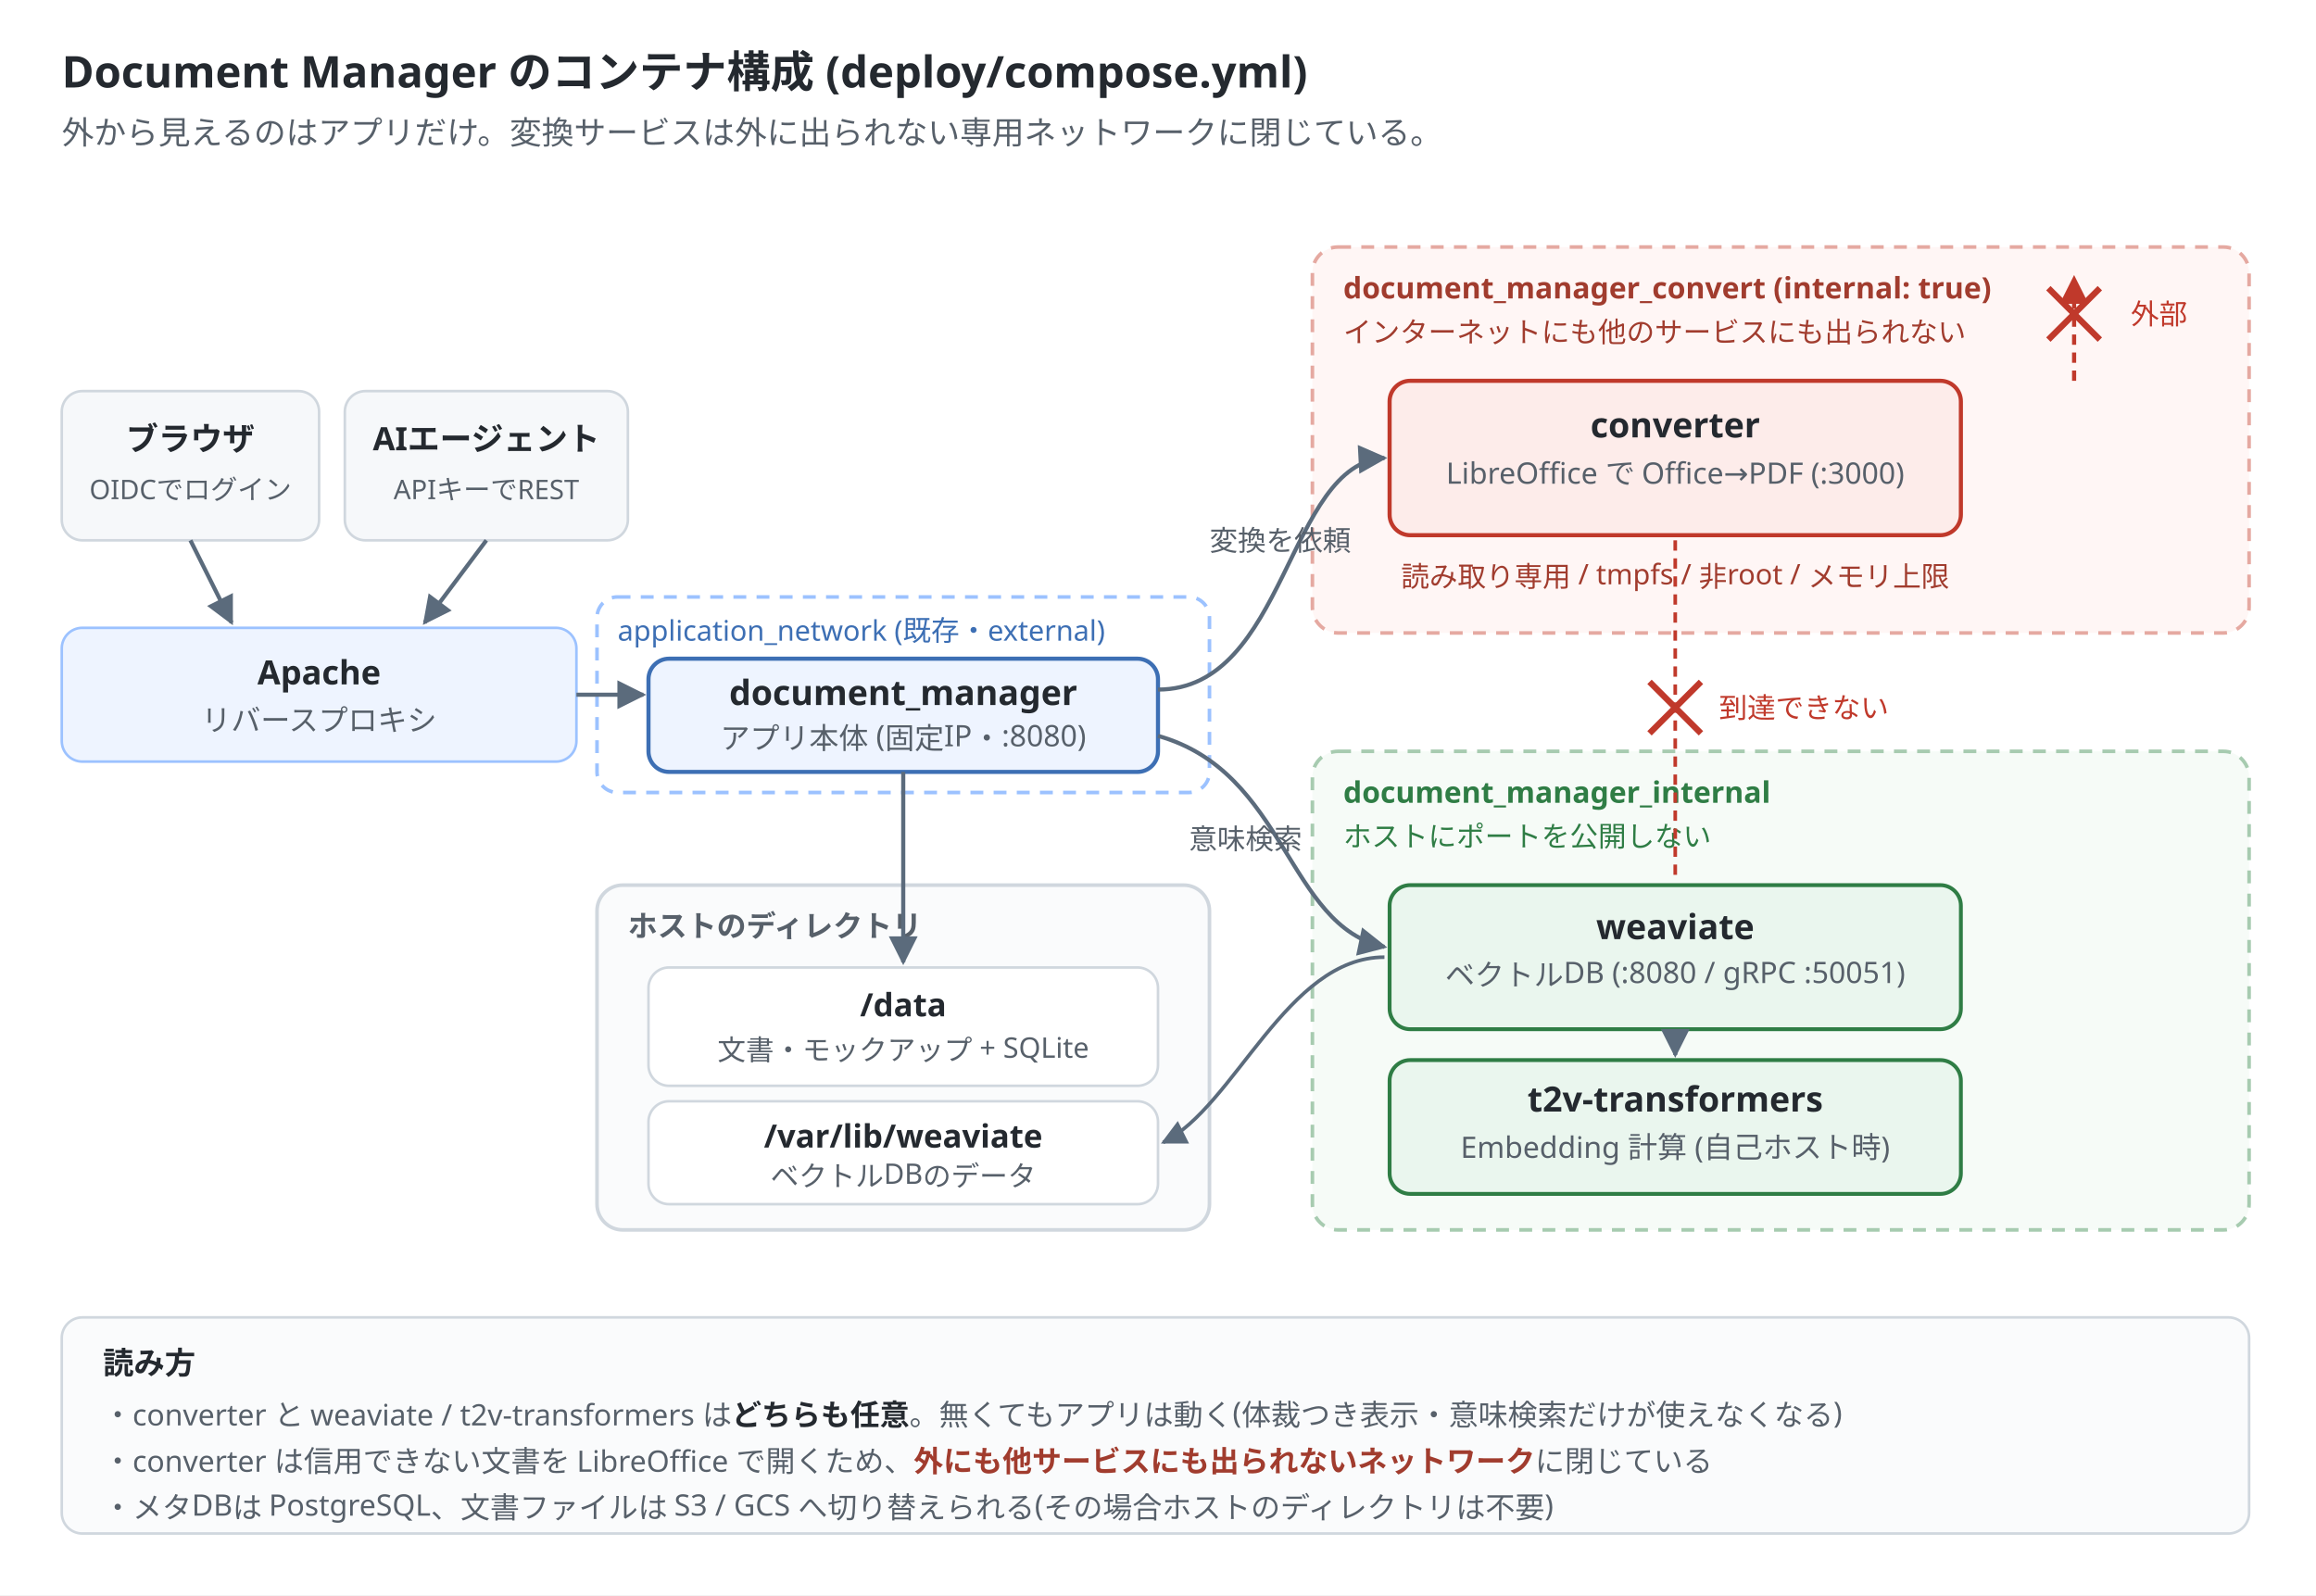
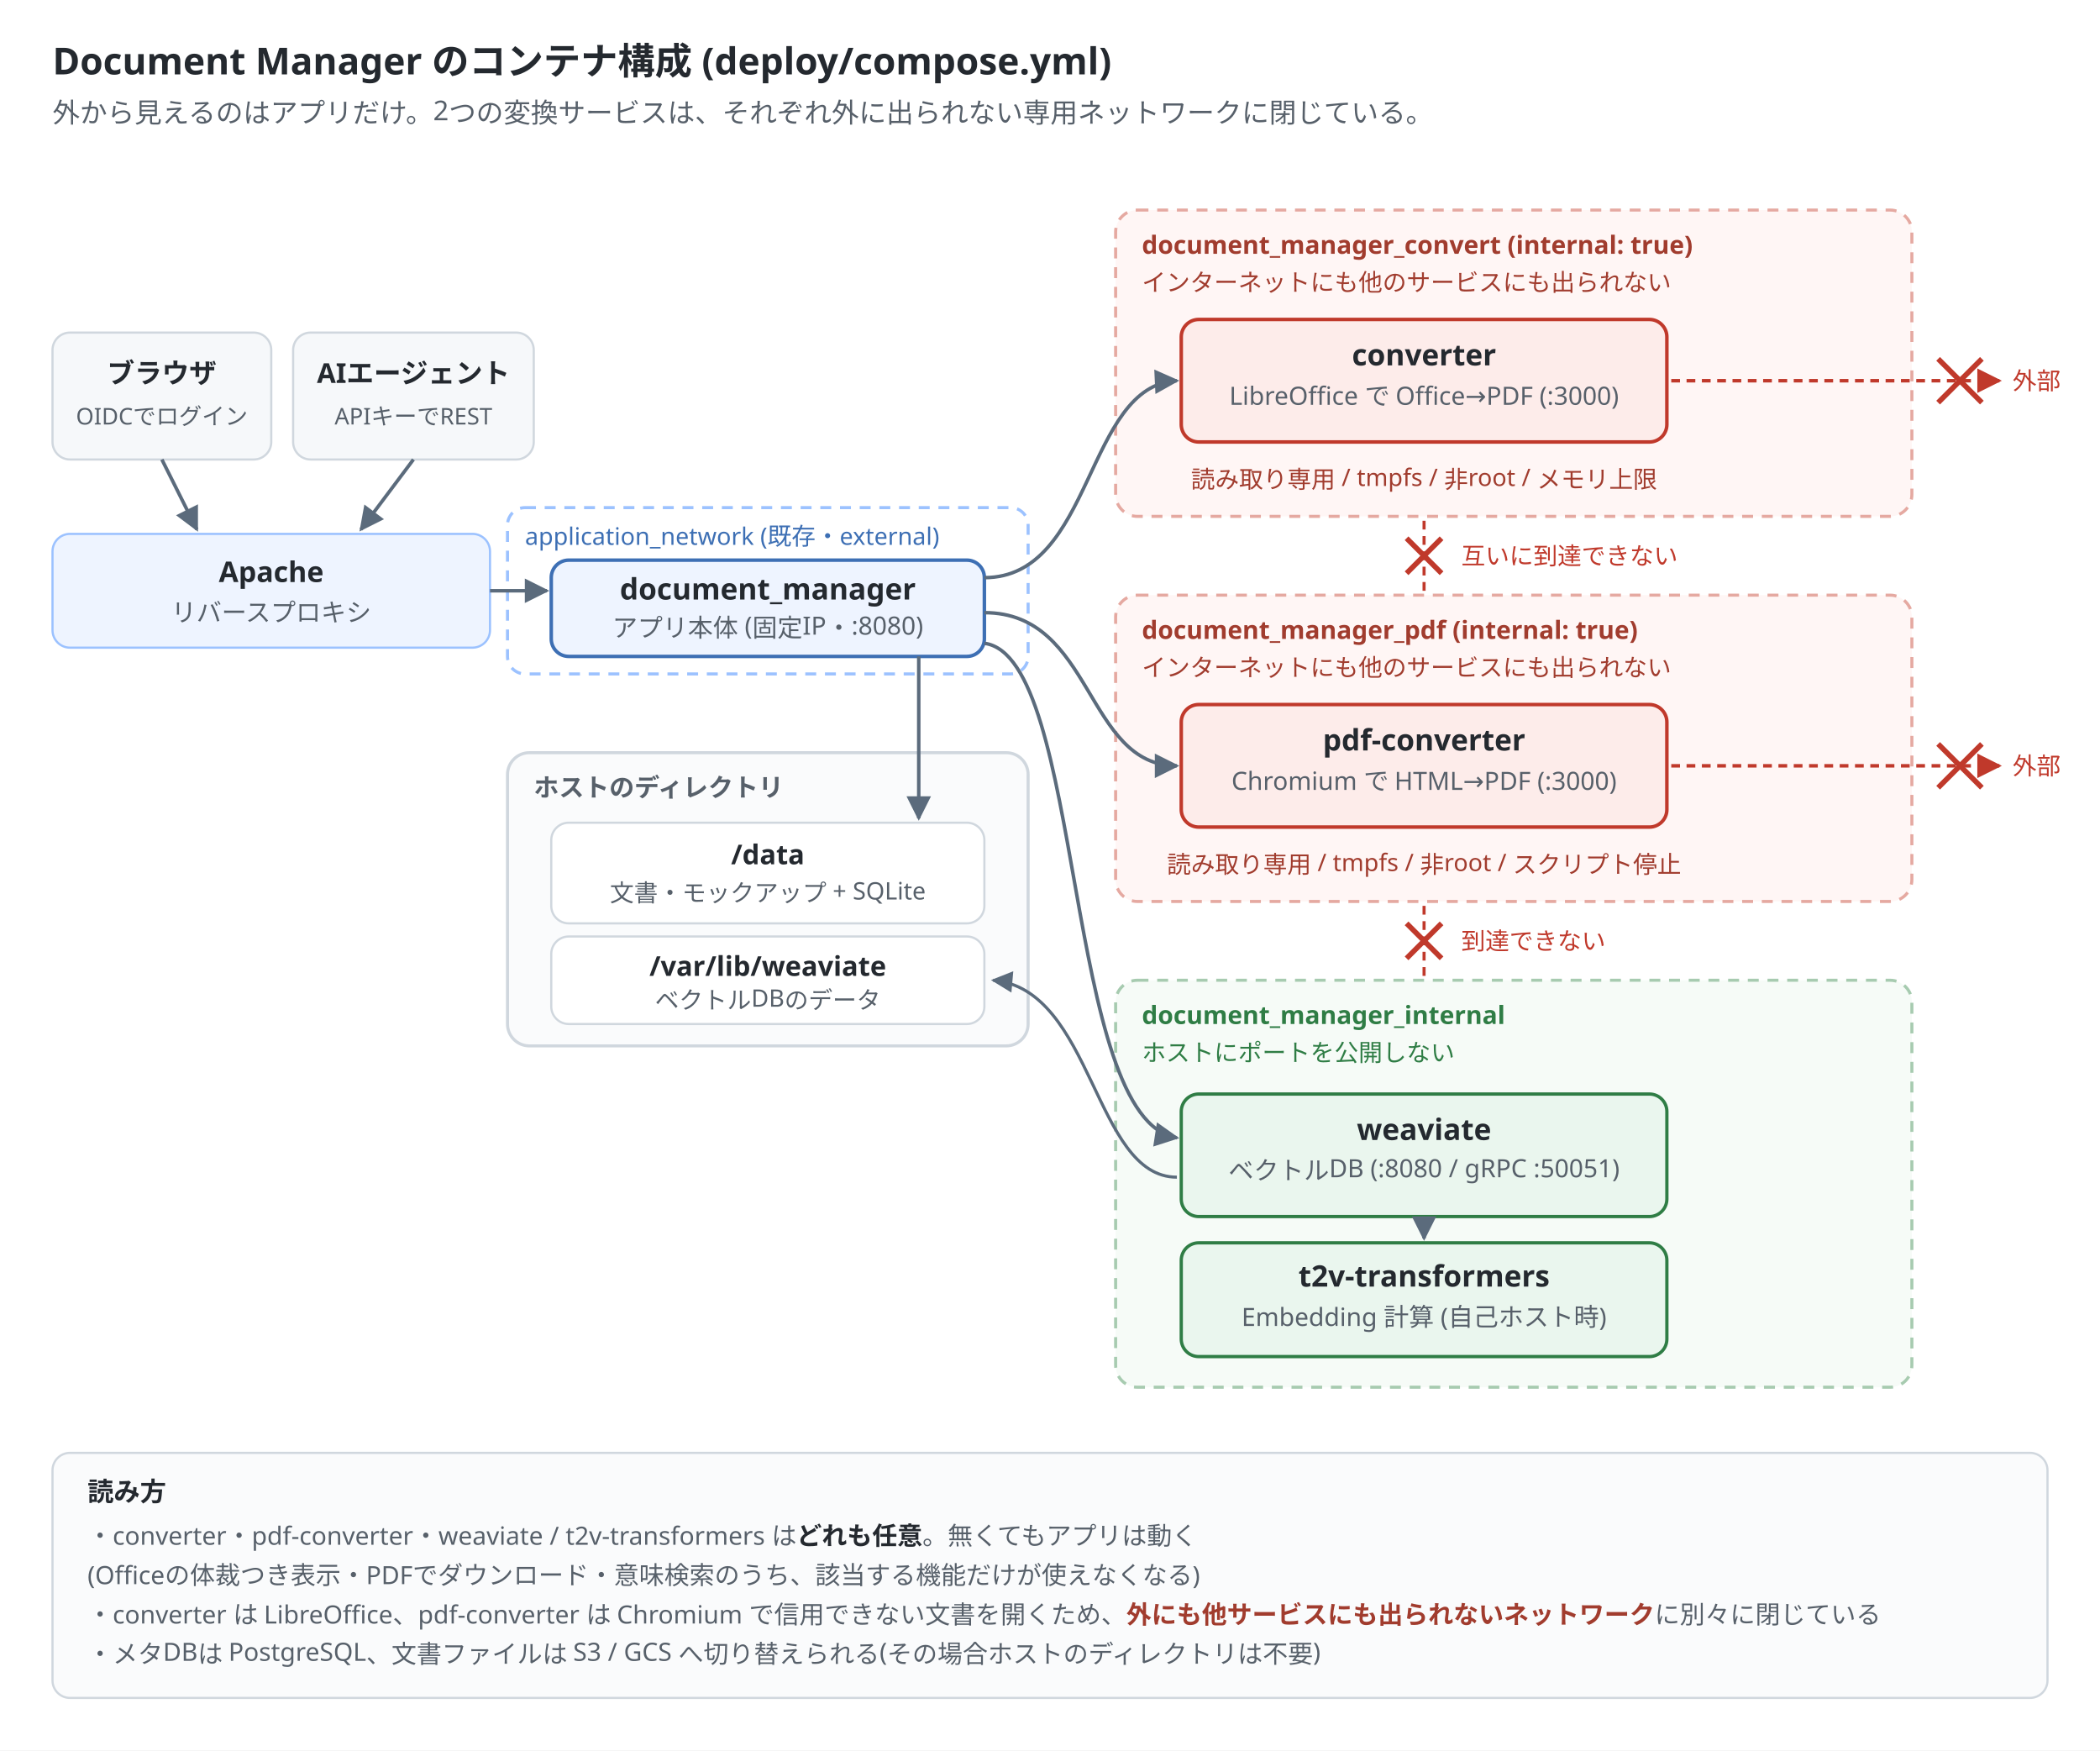
- <svg xmlns="http://www.w3.org/2000/svg" viewBox="0 0 900 620" width="900" height="620" font-family="'Segoe UI','Hiragino Kaku Gothic ProN',Meiryo,sans-serif">
-   <rect x="0" y="0" width="900" height="620" fill="#ffffff" />
+ <svg xmlns="http://www.w3.org/2000/svg" viewBox="0 0 960 800" width="960" height="800" font-family="'Segoe UI','Hiragino Kaku Gothic ProN',Meiryo,sans-serif">
+   <rect x="0" y="0" width="960" height="800" fill="#ffffff" />
  <defs>
    <marker id="arrow" viewBox="0 0 10 10" refX="9" refY="5" markerWidth="7" markerHeight="7" orient="auto-start-reverse">
      <path d="M 0 0 L 10 5 L 0 10 z" fill="#5b6b7c" />
    </marker>
    <marker id="arrowBlocked" viewBox="0 0 10 10" refX="9" refY="5" markerWidth="7" markerHeight="7" orient="auto-start-reverse">
      <path d="M 0 0 L 10 5 L 0 10 z" fill="#c0392b" />
    </marker>
  </defs>
  <text x="24" y="34" font-size="17" font-weight="600" fill="#24292f">Document Manager のコンテナ構成 (deploy/compose.yml)</text>
-   <text x="24" y="56" font-size="12.5" fill="#57606a">外から見えるのはアプリだけ。変換サービスは外に出られない専用ネットワークに閉じている。</text>
+   <text x="24" y="56" font-size="12.5" fill="#57606a">外から見えるのはアプリだけ。2つの変換サービスは、それぞれ外に出られない専用ネットワークに閉じている。</text>
  <g>
    <rect x="24" y="152" width="100" height="58" rx="8" fill="#f6f8fa" stroke="#d0d7de" />
    <text x="74" y="175" font-size="12.5" font-weight="600" text-anchor="middle" fill="#24292f">ブラウザ</text>
    <text x="74" y="194" font-size="10.5" text-anchor="middle" fill="#57606a">OIDCでログイン</text>
    <rect x="134" y="152" width="110" height="58" rx="8" fill="#f6f8fa" stroke="#d0d7de" />
    <text x="189" y="175" font-size="12.5" font-weight="600" text-anchor="middle" fill="#24292f">AIエージェント</text>
    <text x="189" y="194" font-size="10.5" text-anchor="middle" fill="#57606a">APIキーでREST</text>
    <rect x="24" y="244" width="200" height="52" rx="8" fill="#eef4ff" stroke="#9cc2ff" />
    <text x="124" y="266" font-size="13" font-weight="600" text-anchor="middle" fill="#24292f">Apache</text>
    <text x="124" y="284" font-size="11.5" text-anchor="middle" fill="#57606a">リバースプロキシ</text>
  </g>
  <path d="M 74 210 L 90 242" stroke="#5b6b7c" stroke-width="1.6" marker-end="url(#arrow)" />
  <path d="M 189 210 L 165 242" stroke="#5b6b7c" stroke-width="1.6" marker-end="url(#arrow)" />
  <rect x="232" y="232" width="238" height="76" rx="8" fill="none" stroke="#9cc2ff" stroke-width="1.4" stroke-dasharray="5 4" />
  <text x="240" y="249" font-size="11" fill="#3d6fb4">application_network (既存・external)</text>
  <rect x="252" y="256" width="198" height="44" rx="8" fill="#eef4ff" stroke="#3d6fb4" stroke-width="1.6" />
  <text x="351" y="274" font-size="13.5" font-weight="600" text-anchor="middle" fill="#24292f">document_manager</text>
  <text x="351" y="291" font-size="11.5" text-anchor="middle" fill="#57606a">アプリ本体 (固定IP・:8080)</text>
  <path d="M 224 270 L 250 270" stroke="#5b6b7c" stroke-width="1.6" marker-end="url(#arrow)" />
-   <rect x="510" y="96" width="364" height="150" rx="10" fill="#fff6f5" stroke="#e5a9a1" stroke-width="1.4" stroke-dasharray="5 4" />
+   <rect x="510" y="96" width="364" height="140" rx="10" fill="#fff6f5" stroke="#e5a9a1" stroke-width="1.4" stroke-dasharray="5 4" />
  <text x="522" y="116" font-size="11.5" font-weight="600" fill="#a13c2e">document_manager_convert (internal: true)</text>
  <text x="522" y="133" font-size="11" fill="#a13c2e">インターネットにも他のサービスにも出られない</text>
-   <rect x="540" y="148" width="222" height="60" rx="8" fill="#fdecea" stroke="#c0392b" stroke-width="1.6" />
-   <text x="651" y="170" font-size="13.5" font-weight="600" text-anchor="middle" fill="#24292f">converter</text>
-   <text x="651" y="188" font-size="11.5" text-anchor="middle" fill="#57606a">LibreOffice で Office→PDF (:3000)</text>
-   <text x="651" y="228" font-size="11" text-anchor="middle" fill="#a13c2e">読み取り専用 / tmpfs / 非root / メモリ上限</text>
-   <path d="M 450 268 C 500 268 500 180 538 178" fill="none" stroke="#5b6b7c" stroke-width="1.6" marker-end="url(#arrow)" />
-   <text x="470" y="214" font-size="11" fill="#57606a">変換を依頼</text>
-   <path d="M 806 148 L 806 108" stroke="#c0392b" stroke-width="1.6" stroke-dasharray="4 3" marker-end="url(#arrowBlocked)" />
-   <line x1="796" y1="132" x2="816" y2="112" stroke="#c0392b" stroke-width="2.4" />
-   <line x1="796" y1="112" x2="816" y2="132" stroke="#c0392b" stroke-width="2.4" />
-   <text x="828" y="126" font-size="11" fill="#c0392b">外部</text>
-   <rect x="510" y="292" width="364" height="186" rx="10" fill="#f6fbf7" stroke="#a7cbb0" stroke-width="1.4" stroke-dasharray="5 4" />
-   <text x="522" y="312" font-size="11.5" font-weight="600" fill="#2f7d45">document_manager_internal</text>
-   <text x="522" y="329" font-size="11" fill="#2f7d45">ホストにポートを公開しない</text>
-   <rect x="540" y="344" width="222" height="56" rx="8" fill="#eaf6ee" stroke="#2f7d45" stroke-width="1.5" />
-   <text x="651" y="365" font-size="13.5" font-weight="600" text-anchor="middle" fill="#24292f">weaviate</text>
-   <text x="651" y="383" font-size="11.5" text-anchor="middle" fill="#57606a">ベクトルDB (:8080 / gRPC :50051)</text>
-   <rect x="540" y="412" width="222" height="52" rx="8" fill="#eaf6ee" stroke="#2f7d45" stroke-width="1.5" />
-   <text x="651" y="432" font-size="13.5" font-weight="600" text-anchor="middle" fill="#24292f">t2v-transformers</text>
-   <text x="651" y="450" font-size="11.5" text-anchor="middle" fill="#57606a">Embedding 計算 (自己ホスト時)</text>
-   <path d="M 651 400 L 651 410" stroke="#5b6b7c" stroke-width="1.6" marker-end="url(#arrow)" />
-   <path d="M 450 286 C 500 300 500 360 538 368" fill="none" stroke="#5b6b7c" stroke-width="1.6" marker-end="url(#arrow)" />
-   <text x="462" y="330" font-size="11" fill="#57606a">意味検索</text>
-   <path d="M 651 210 L 651 340" fill="none" stroke="#c0392b" stroke-width="1.4" stroke-dasharray="4 3" />
-   <line x1="641" y1="285" x2="661" y2="265" stroke="#c0392b" stroke-width="2.4" />
-   <line x1="641" y1="265" x2="661" y2="285" stroke="#c0392b" stroke-width="2.4" />
-   <text x="668" y="279" font-size="11" fill="#c0392b">到達できない</text>
+   <rect x="540" y="146" width="222" height="56" rx="8" fill="#fdecea" stroke="#c0392b" stroke-width="1.6" />
+   <text x="651" y="167" font-size="13.5" font-weight="600" text-anchor="middle" fill="#24292f">converter</text>
+   <text x="651" y="185" font-size="11.5" text-anchor="middle" fill="#57606a">LibreOffice で Office→PDF (:3000)</text>
+   <text x="651" y="223" font-size="11" text-anchor="middle" fill="#a13c2e">読み取り専用 / tmpfs / 非root / メモリ上限</text>
+   <path d="M 450 264 C 500 264 496 176 538 174" fill="none" stroke="#5b6b7c" stroke-width="1.6" marker-end="url(#arrow)" />
+   <path d="M 764 174 L 914 174" stroke="#c0392b" stroke-width="1.6" stroke-dasharray="4 3" marker-end="url(#arrowBlocked)" />
+   <line x1="886" y1="164" x2="906" y2="184" stroke="#c0392b" stroke-width="2.4" />
+   <line x1="886" y1="184" x2="906" y2="164" stroke="#c0392b" stroke-width="2.4" />
+   <text x="920" y="178" font-size="11" fill="#c0392b">外部</text>
+   <path d="M 651 238 L 651 270" fill="none" stroke="#c0392b" stroke-width="1.4" stroke-dasharray="4 3" />
+   <line x1="643" y1="246" x2="659" y2="262" stroke="#c0392b" stroke-width="2.4" />
+   <line x1="643" y1="262" x2="659" y2="246" stroke="#c0392b" stroke-width="2.4" />
+   <text x="668" y="258" font-size="11" fill="#c0392b">互いに到達できない</text>
+   <rect x="510" y="272" width="364" height="140" rx="10" fill="#fff6f5" stroke="#e5a9a1" stroke-width="1.4" stroke-dasharray="5 4" />
+   <text x="522" y="292" font-size="11.5" font-weight="600" fill="#a13c2e">document_manager_pdf (internal: true)</text>
+   <text x="522" y="309" font-size="11" fill="#a13c2e">インターネットにも他のサービスにも出られない</text>
+   <rect x="540" y="322" width="222" height="56" rx="8" fill="#fdecea" stroke="#c0392b" stroke-width="1.6" />
+   <text x="651" y="343" font-size="13.5" font-weight="600" text-anchor="middle" fill="#24292f">pdf-converter</text>
+   <text x="651" y="361" font-size="11.5" text-anchor="middle" fill="#57606a">Chromium で HTML→PDF (:3000)</text>
+   <text x="651" y="399" font-size="11" text-anchor="middle" fill="#a13c2e">読み取り専用 / tmpfs / 非root / スクリプト停止</text>
+   <path d="M 450 280 C 500 280 496 350 538 350" fill="none" stroke="#5b6b7c" stroke-width="1.6" marker-end="url(#arrow)" />
+   <path d="M 764 350 L 914 350" stroke="#c0392b" stroke-width="1.6" stroke-dasharray="4 3" marker-end="url(#arrowBlocked)" />
+   <line x1="886" y1="340" x2="906" y2="360" stroke="#c0392b" stroke-width="2.4" />
+   <line x1="886" y1="360" x2="906" y2="340" stroke="#c0392b" stroke-width="2.4" />
+   <text x="920" y="354" font-size="11" fill="#c0392b">外部</text>
+   <path d="M 651 414 L 651 446" fill="none" stroke="#c0392b" stroke-width="1.4" stroke-dasharray="4 3" />
+   <line x1="643" y1="422" x2="659" y2="438" stroke="#c0392b" stroke-width="2.4" />
+   <line x1="643" y1="438" x2="659" y2="422" stroke="#c0392b" stroke-width="2.4" />
+   <text x="668" y="434" font-size="11" fill="#c0392b">到達できない</text>
+   <rect x="510" y="448" width="364" height="186" rx="10" fill="#f6fbf7" stroke="#a7cbb0" stroke-width="1.4" stroke-dasharray="5 4" />
+   <text x="522" y="468" font-size="11.5" font-weight="600" fill="#2f7d45">document_manager_internal</text>
+   <text x="522" y="485" font-size="11" fill="#2f7d45">ホストにポートを公開しない</text>
+   <rect x="540" y="500" width="222" height="56" rx="8" fill="#eaf6ee" stroke="#2f7d45" stroke-width="1.5" />
+   <text x="651" y="521" font-size="13.5" font-weight="600" text-anchor="middle" fill="#24292f">weaviate</text>
+   <text x="651" y="539" font-size="11.5" text-anchor="middle" fill="#57606a">ベクトルDB (:8080 / gRPC :50051)</text>
+   <rect x="540" y="568" width="222" height="52" rx="8" fill="#eaf6ee" stroke="#2f7d45" stroke-width="1.5" />
+   <text x="651" y="588" font-size="13.5" font-weight="600" text-anchor="middle" fill="#24292f">t2v-transformers</text>
+   <text x="651" y="606" font-size="11.5" text-anchor="middle" fill="#57606a">Embedding 計算 (自己ホスト時)</text>
+   <path d="M 651 556 L 651 566" stroke="#5b6b7c" stroke-width="1.6" marker-end="url(#arrow)" />
+   <path d="M 450 294 C 496 300 486 512 538 520" fill="none" stroke="#5b6b7c" stroke-width="1.6" marker-end="url(#arrow)" />
  <rect x="232" y="344" width="238" height="134" rx="10" fill="#fafbfc" stroke="#d0d7de" stroke-width="1.4" />
  <text x="244" y="364" font-size="11.5" font-weight="600" fill="#57606a">ホストのディレクトリ</text>
  <rect x="252" y="376" width="198" height="46" rx="8" fill="#ffffff" stroke="#d0d7de" />
  <text x="351" y="395" font-size="12.5" font-weight="600" text-anchor="middle" fill="#24292f">/data</text>
  <text x="351" y="412" font-size="11" text-anchor="middle" fill="#57606a">文書・モックアップ + SQLite</text>
  <rect x="252" y="428" width="198" height="40" rx="8" fill="#ffffff" stroke="#d0d7de" />
  <text x="351" y="446" font-size="12.5" font-weight="600" text-anchor="middle" fill="#24292f">/var/lib/weaviate</text>
  <text x="351" y="461" font-size="11" text-anchor="middle" fill="#57606a">ベクトルDBのデータ</text>
-   <path d="M 351 300 L 351 374" stroke="#5b6b7c" stroke-width="1.6" marker-end="url(#arrow)" />
-   <path d="M 538 372 C 500 372 480 430 452 444" fill="none" stroke="#5b6b7c" stroke-width="1.4" marker-end="url(#arrow)" />
-   <rect x="24" y="512" width="850" height="84" rx="8" fill="#fafbfc" stroke="#d0d7de" />
-   <text x="40" y="534" font-size="12" font-weight="600" fill="#24292f">読み方</text>
-   <text x="40" y="554" font-size="11.5" fill="#57606a">・converter と weaviate / t2v-transformers は<tspan font-weight="600" fill="#24292f">どちらも任意</tspan>。無くてもアプリは動く(体裁つき表示・意味検索だけが使えなくなる)</text>
-   <text x="40" y="572" font-size="11.5" fill="#57606a">・converter は信用できない文書を LibreOffice で開くため、<tspan font-weight="600" fill="#a13c2e">外にも他サービスにも出られないネットワーク</tspan>に閉じている</text>
-   <text x="40" y="590" font-size="11.5" fill="#57606a">・メタDBは PostgreSQL、文書ファイルは S3 / GCS へ切り替えられる(その場合ホストのディレクトリは不要)</text>
+   <path d="M 420 300 L 420 374" stroke="#5b6b7c" stroke-width="1.6" marker-end="url(#arrow)" />
+   <path d="M 538 538 C 500 538 500 452 454 448" fill="none" stroke="#5b6b7c" stroke-width="1.4" marker-end="url(#arrow)" />
+   <rect x="24" y="664" width="912" height="112" rx="8" fill="#fafbfc" stroke="#d0d7de" />
+   <text x="40" y="686" font-size="12" font-weight="600" fill="#24292f">読み方</text>
+   <text x="40" y="706" font-size="11.5" fill="#57606a">・converter・pdf-converter・weaviate / t2v-transformers は<tspan font-weight="600" fill="#24292f">どれも任意</tspan>。無くてもアプリは動く</text>
+   <text x="40" y="724" font-size="11.5" fill="#57606a">　(Officeの体裁つき表示・PDFでダウンロード・意味検索のうち、該当する機能だけが使えなくなる)</text>
+   <text x="40" y="742" font-size="11.5" fill="#57606a">・converter は LibreOffice、pdf-converter は Chromium で信用できない文書を開くため、<tspan font-weight="600" fill="#a13c2e">外にも他サービスにも出られないネットワーク</tspan>に別々に閉じている</text>
+   <text x="40" y="760" font-size="11.5" fill="#57606a">・メタDBは PostgreSQL、文書ファイルは S3 / GCS へ切り替えられる(その場合ホストのディレクトリは不要)</text>
</svg>
